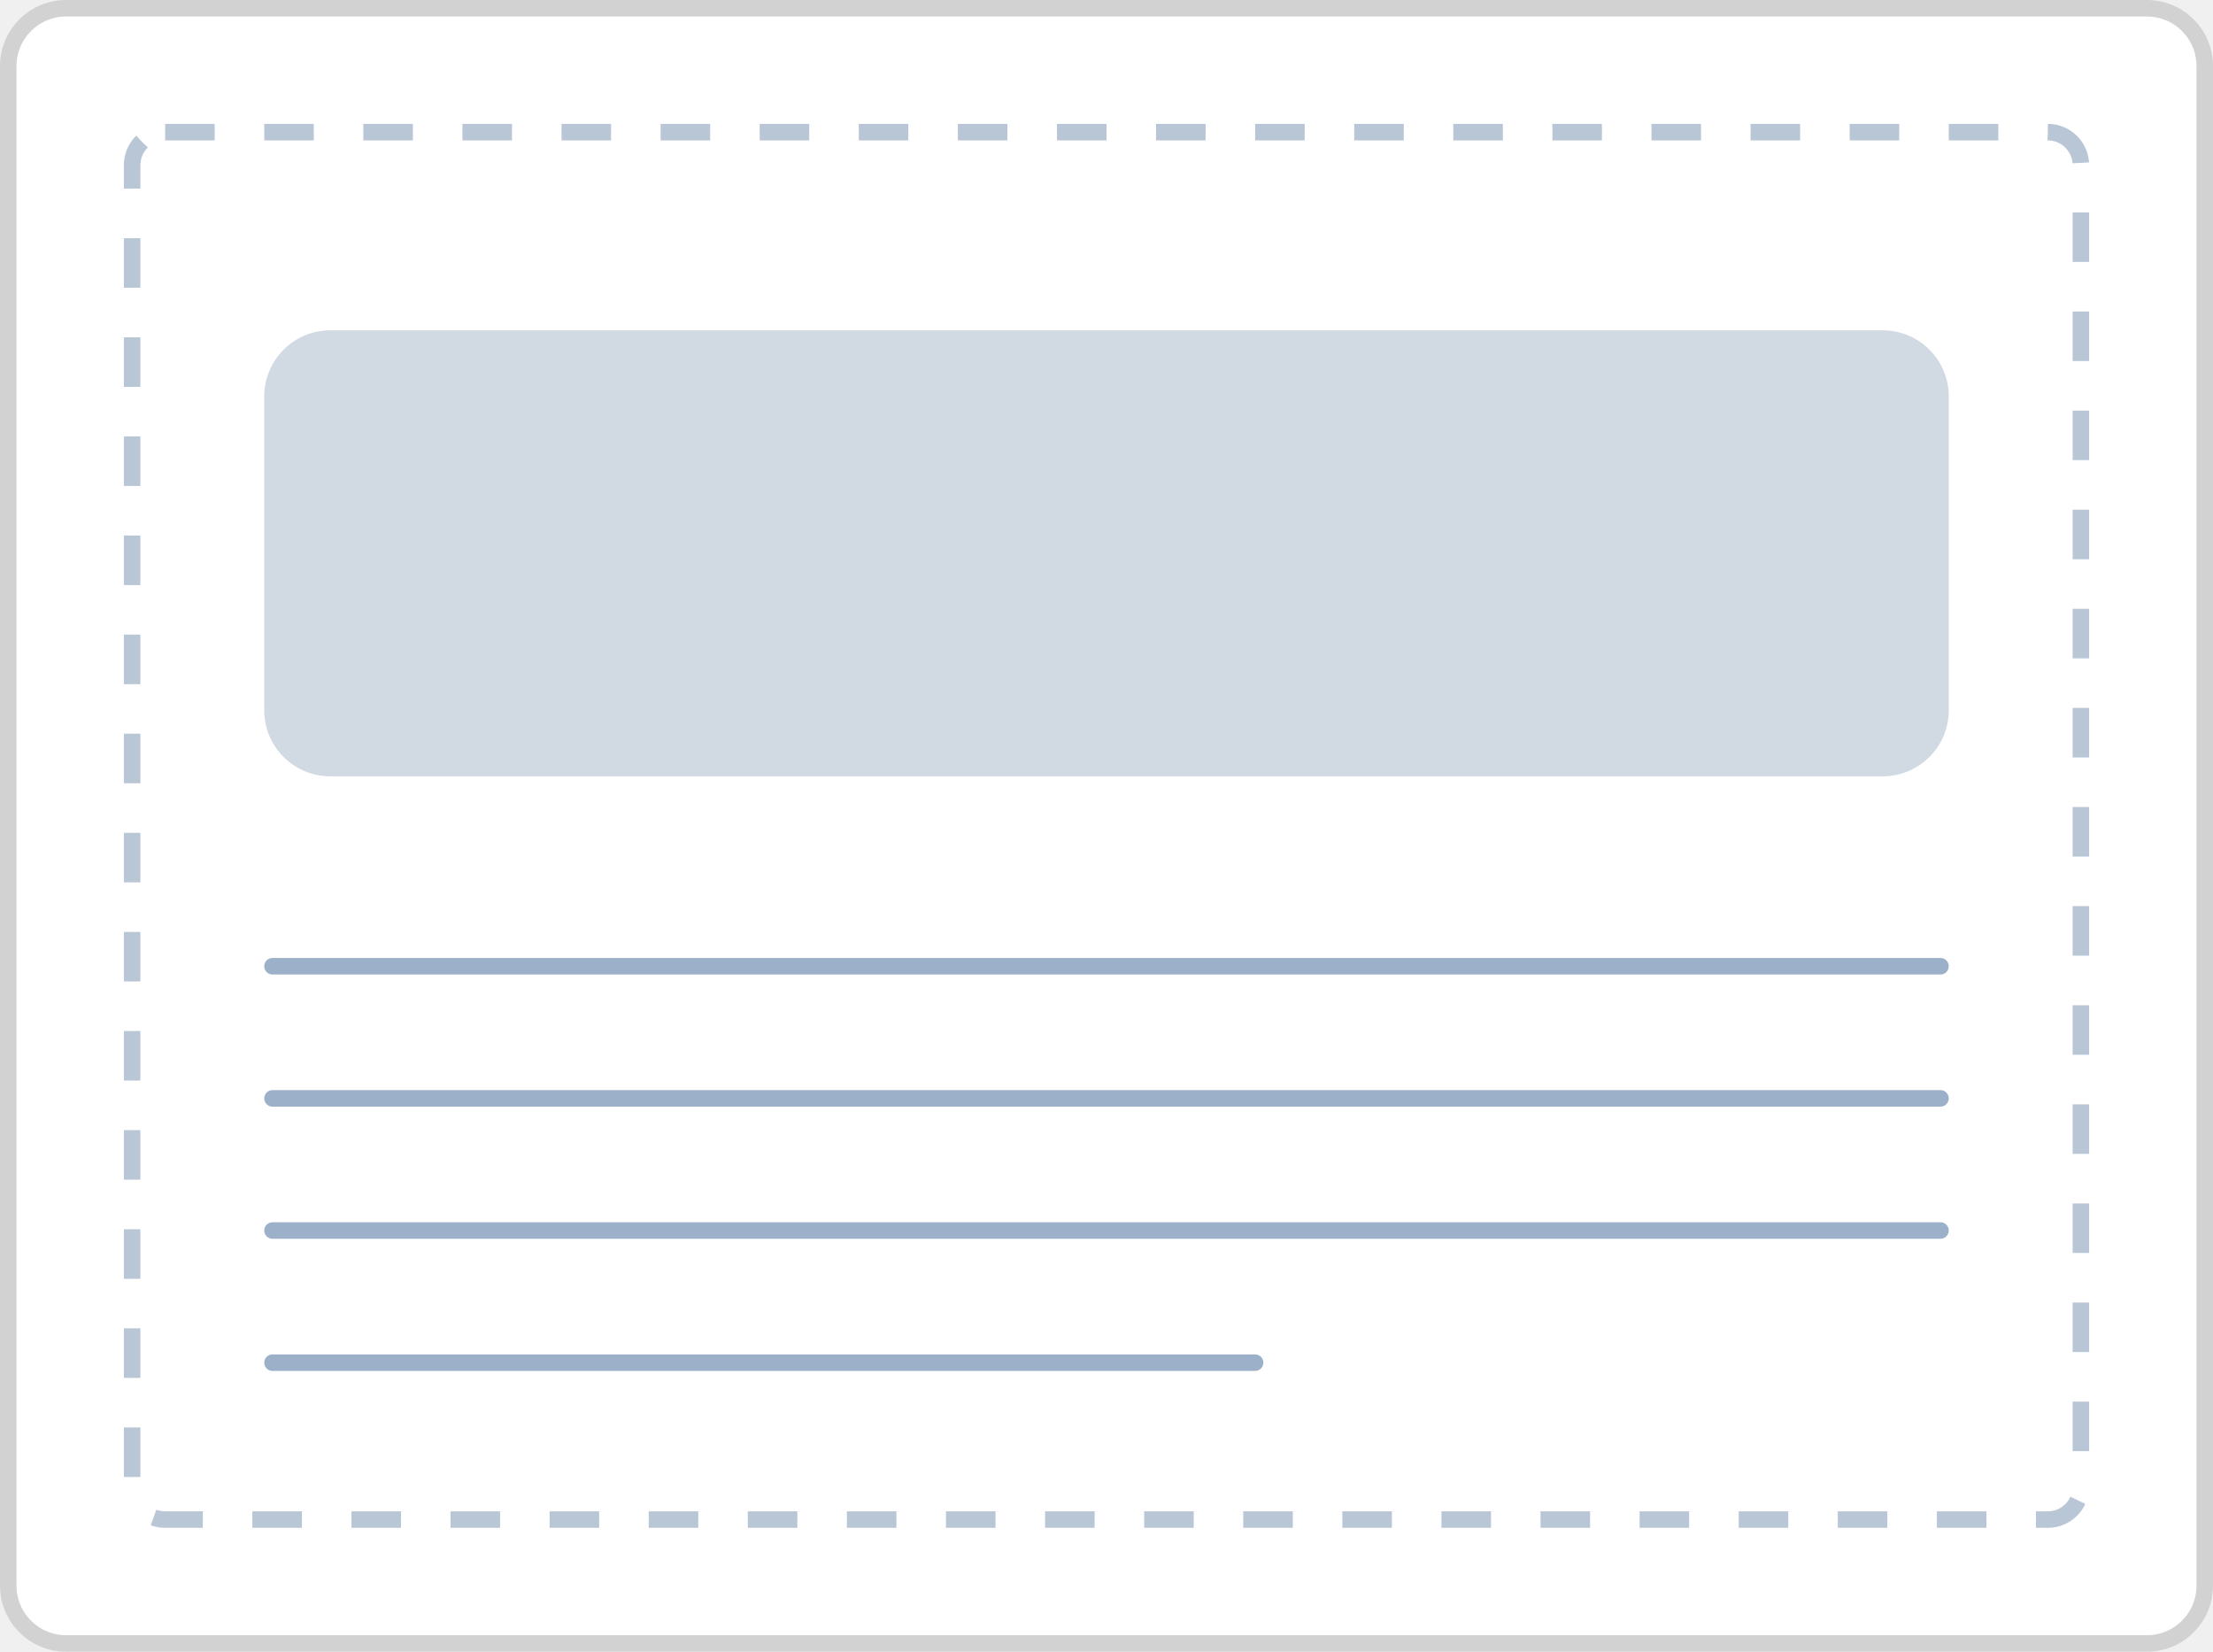
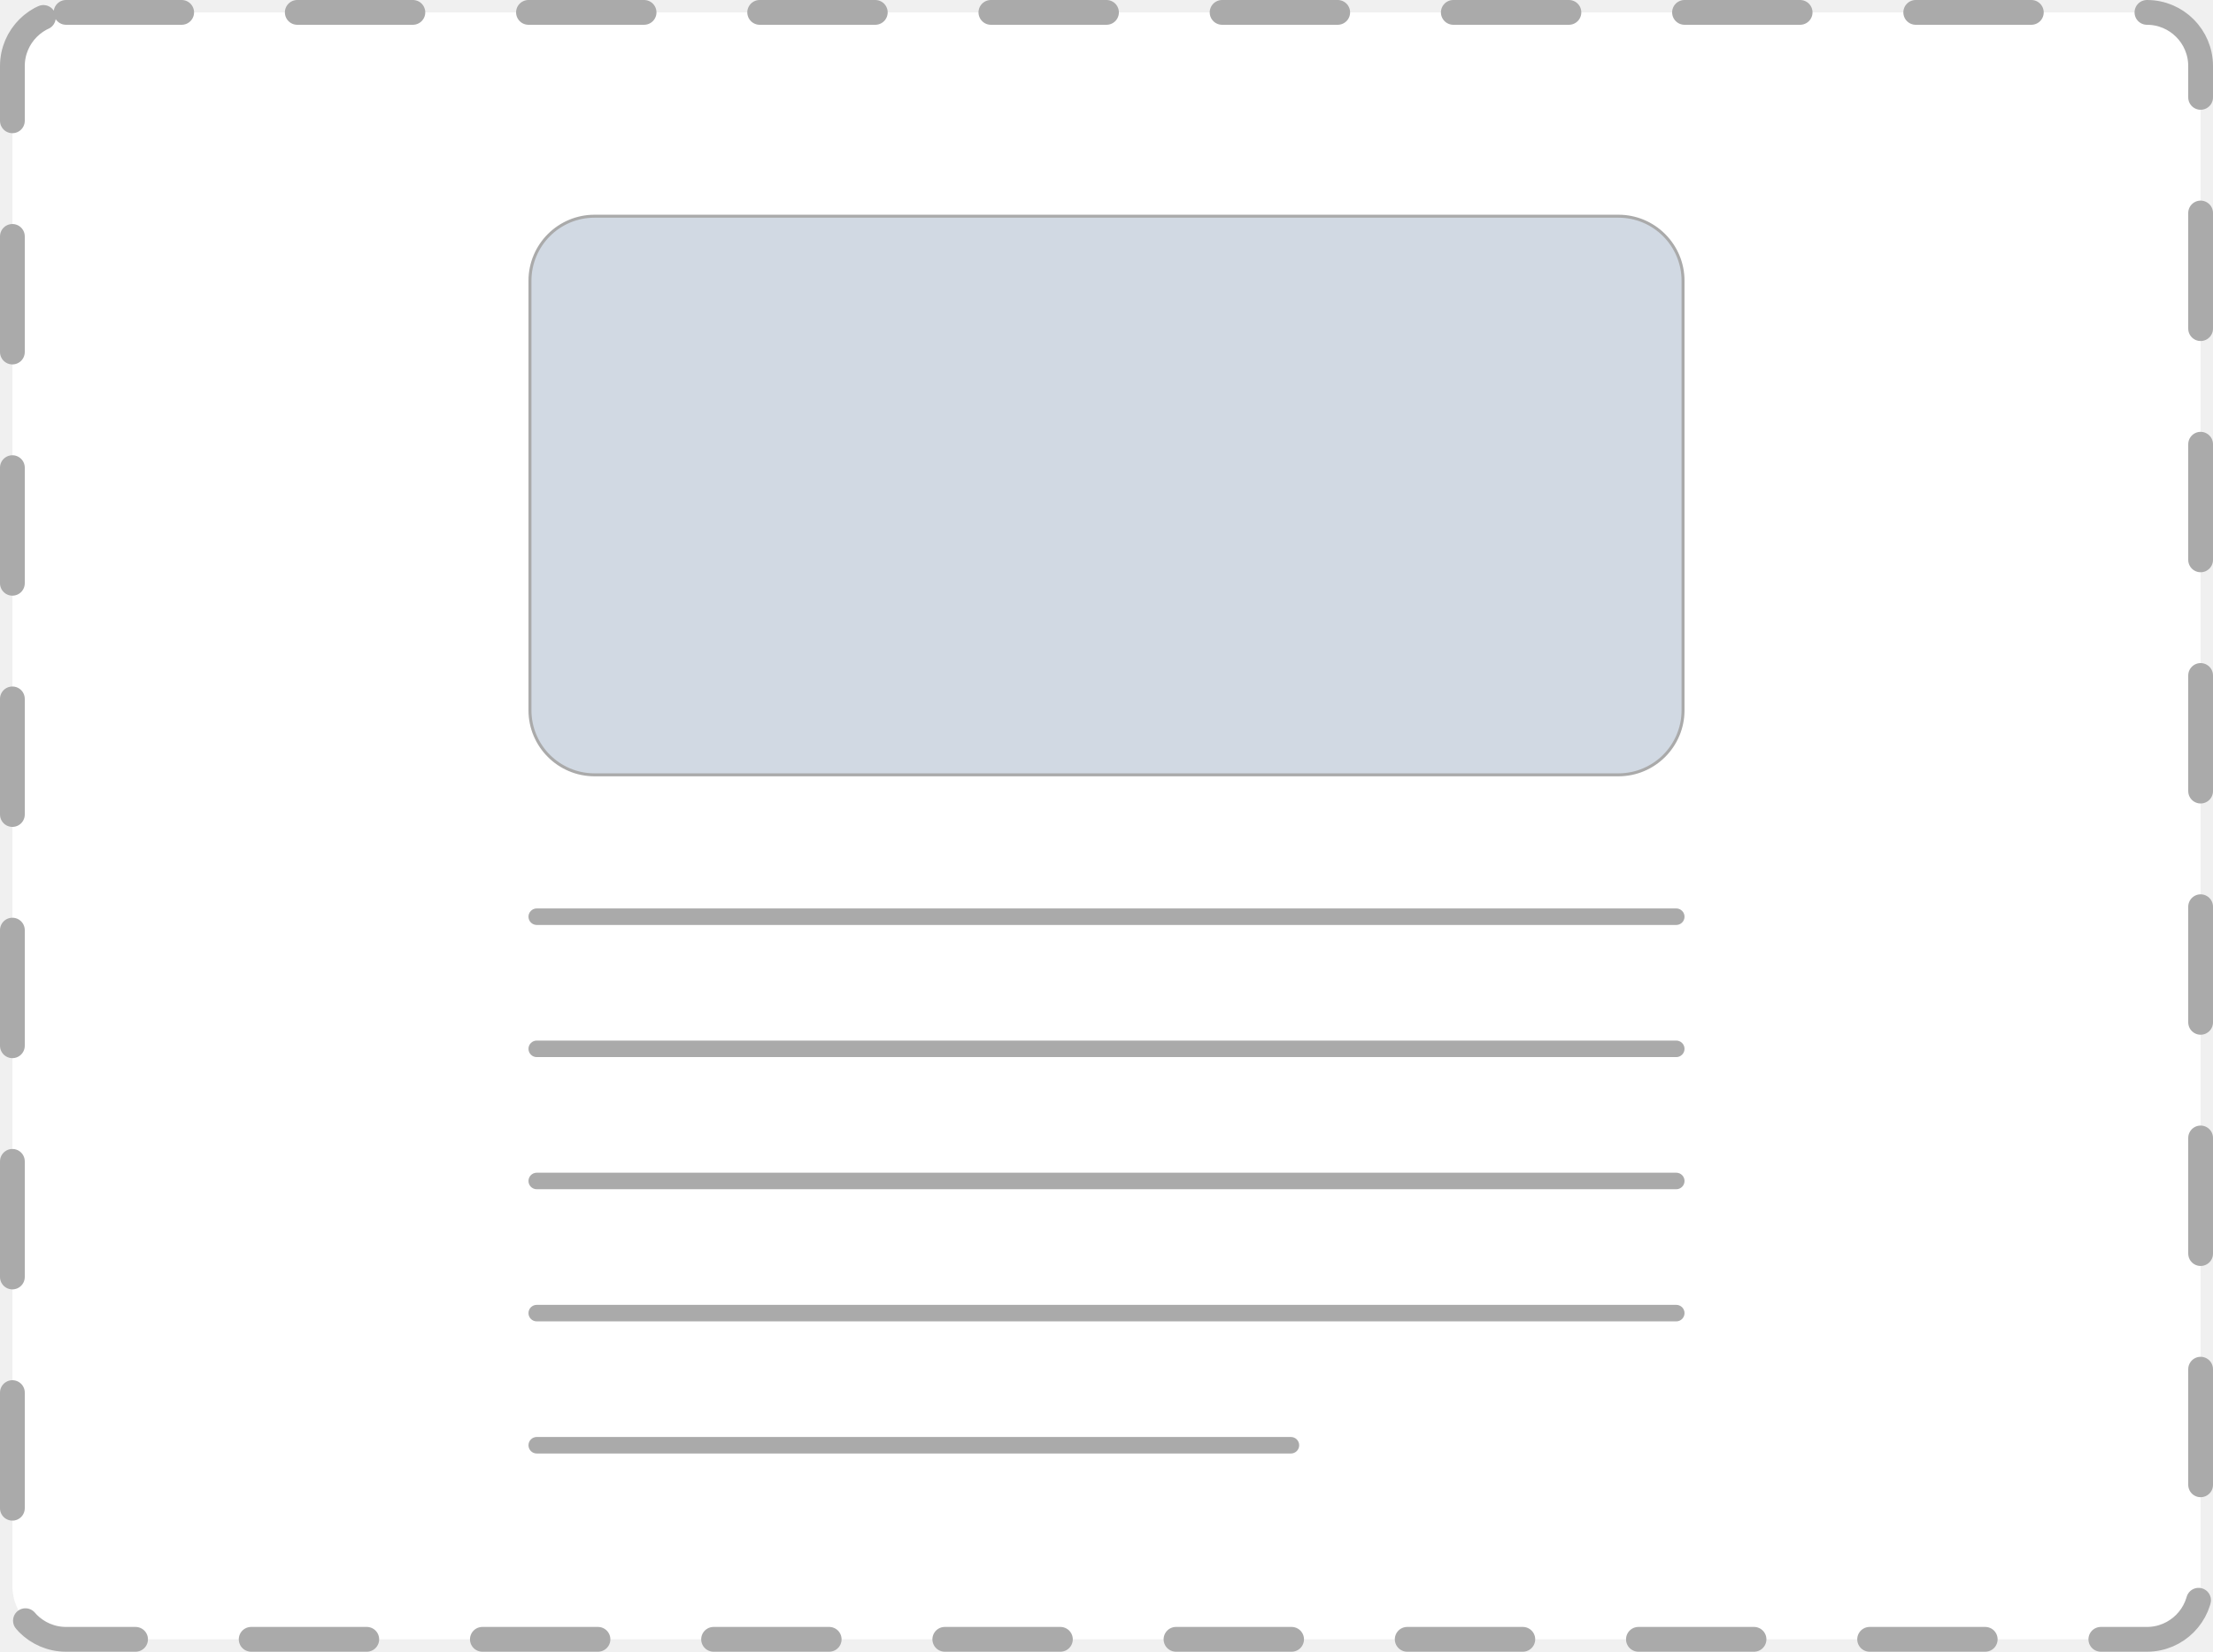
<svg xmlns="http://www.w3.org/2000/svg" width="134" height="100" viewBox="0 0 134 100" fill="none">
-   <rect x="0.5" y="0.5" width="133" height="99" rx="3.5" fill="white" stroke="#D2D2D2" />
-   <rect x="8" y="8" width="118" height="84" rx="2" stroke="#B9C6D6" stroke-dasharray="3 3" />
-   <rect x="16" y="20" width="102" height="27" rx="4" fill="#D1D9E3" />
-   <rect x="16" y="58" width="102" height="1" rx="0.5" fill="#9CB0C9" />
-   <rect x="16" y="66" width="102" height="1" rx="0.5" fill="#9CB0C9" />
-   <rect x="16" y="74" width="102" height="1" rx="0.5" fill="#9CB0C9" />
-   <rect x="16" y="82" width="60.5" height="1" rx="0.5" fill="#9CB0C9" />
+   <rect x="0.75" y="0.75" width="132.5" height="98.5" rx="3.25" fill="white" stroke="#AAAAAA" stroke-width="1.5" stroke-linecap="round" stroke-dasharray="7 7" />
+   <rect x="32.09" y="13.09" width="69.82" height="33.82" rx="3.91" fill="#D1D9E3" />
+   <rect x="32.09" y="13.09" width="69.82" height="33.82" rx="3.91" stroke="#AAAAAA" stroke-width="0.18" />
+   <rect x="32.25" y="55.25" width="69.5" height="0.5" rx="0.25" fill="#9CB0C9" stroke="#AAAAAA" stroke-width="0.5" />
+   <rect x="32.25" y="63.25" width="69.5" height="0.5" rx="0.25" fill="#9CB0C9" stroke="#AAAAAA" stroke-width="0.5" />
+   <rect x="32.25" y="71.25" width="69.5" height="0.5" rx="0.25" fill="#9CB0C9" stroke="#AAAAAA" stroke-width="0.5" />
+   <rect x="32.25" y="79.25" width="69.5" height="0.5" rx="0.25" fill="#9CB0C9" stroke="#AAAAAA" stroke-width="0.5" />
+   <rect x="32.25" y="87.25" width="46.167" height="0.5" rx="0.25" fill="#9CB0C9" stroke="#AAAAAA" stroke-width="0.5" />
</svg>
